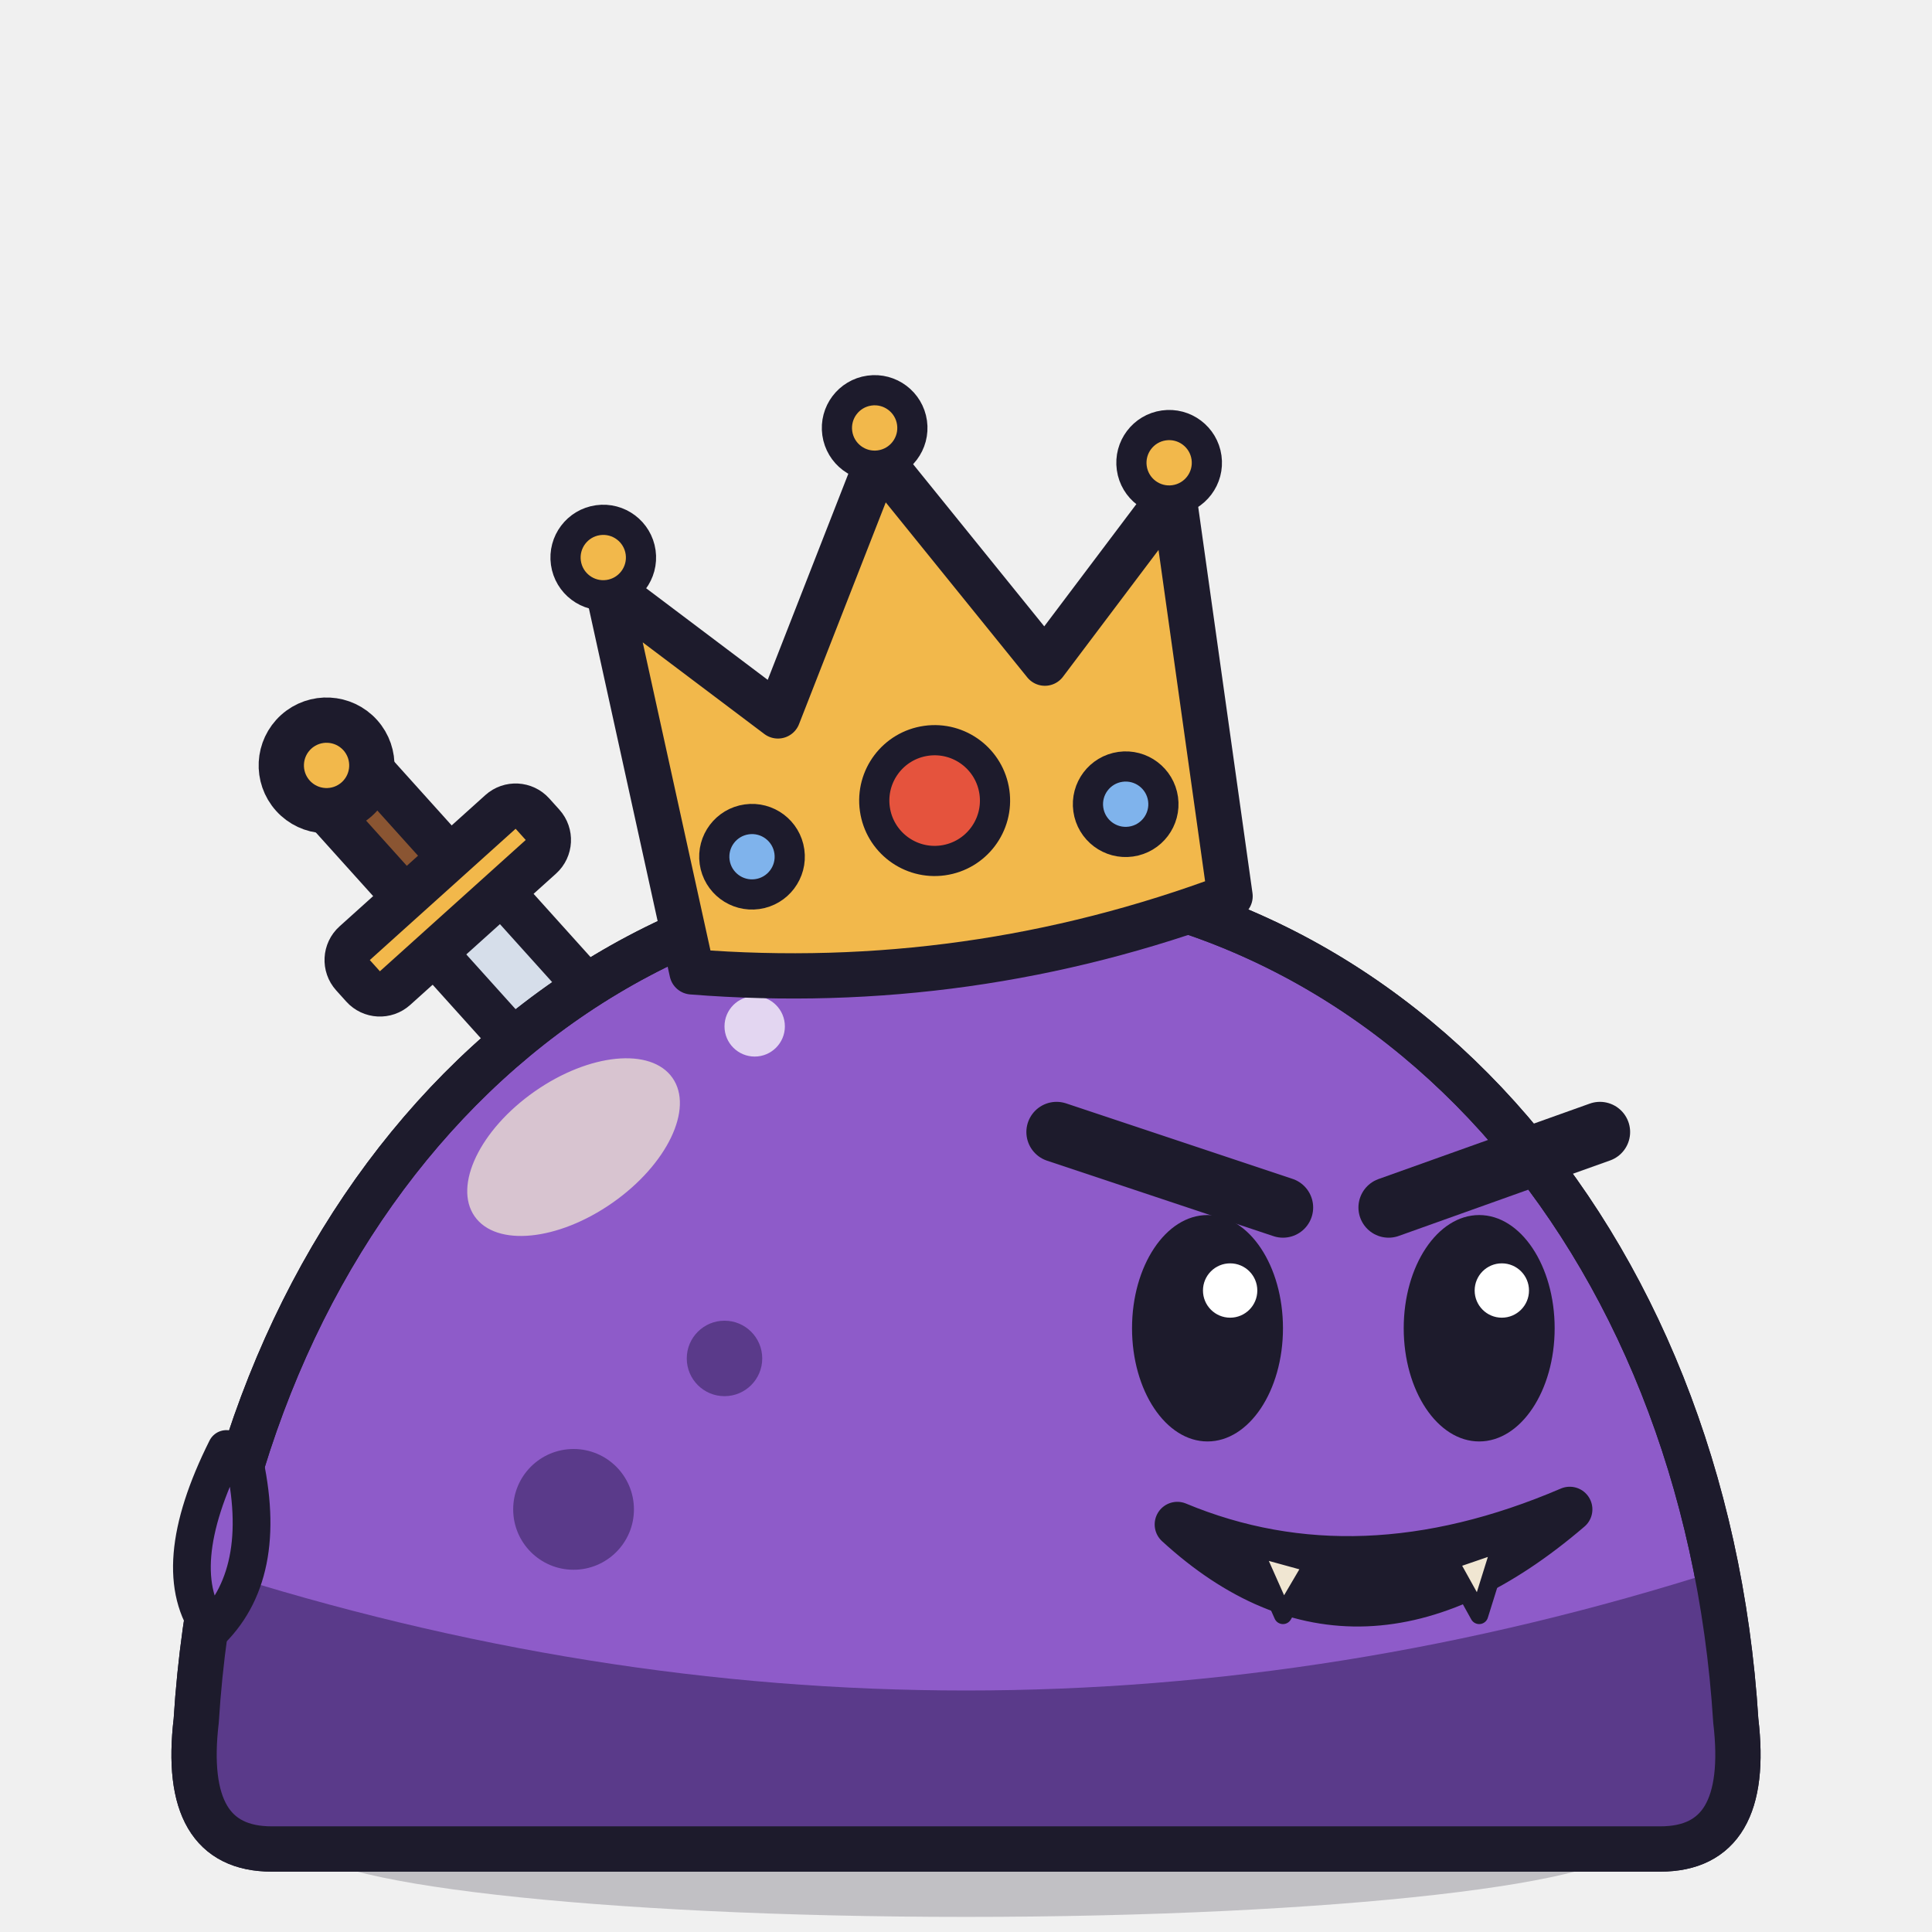
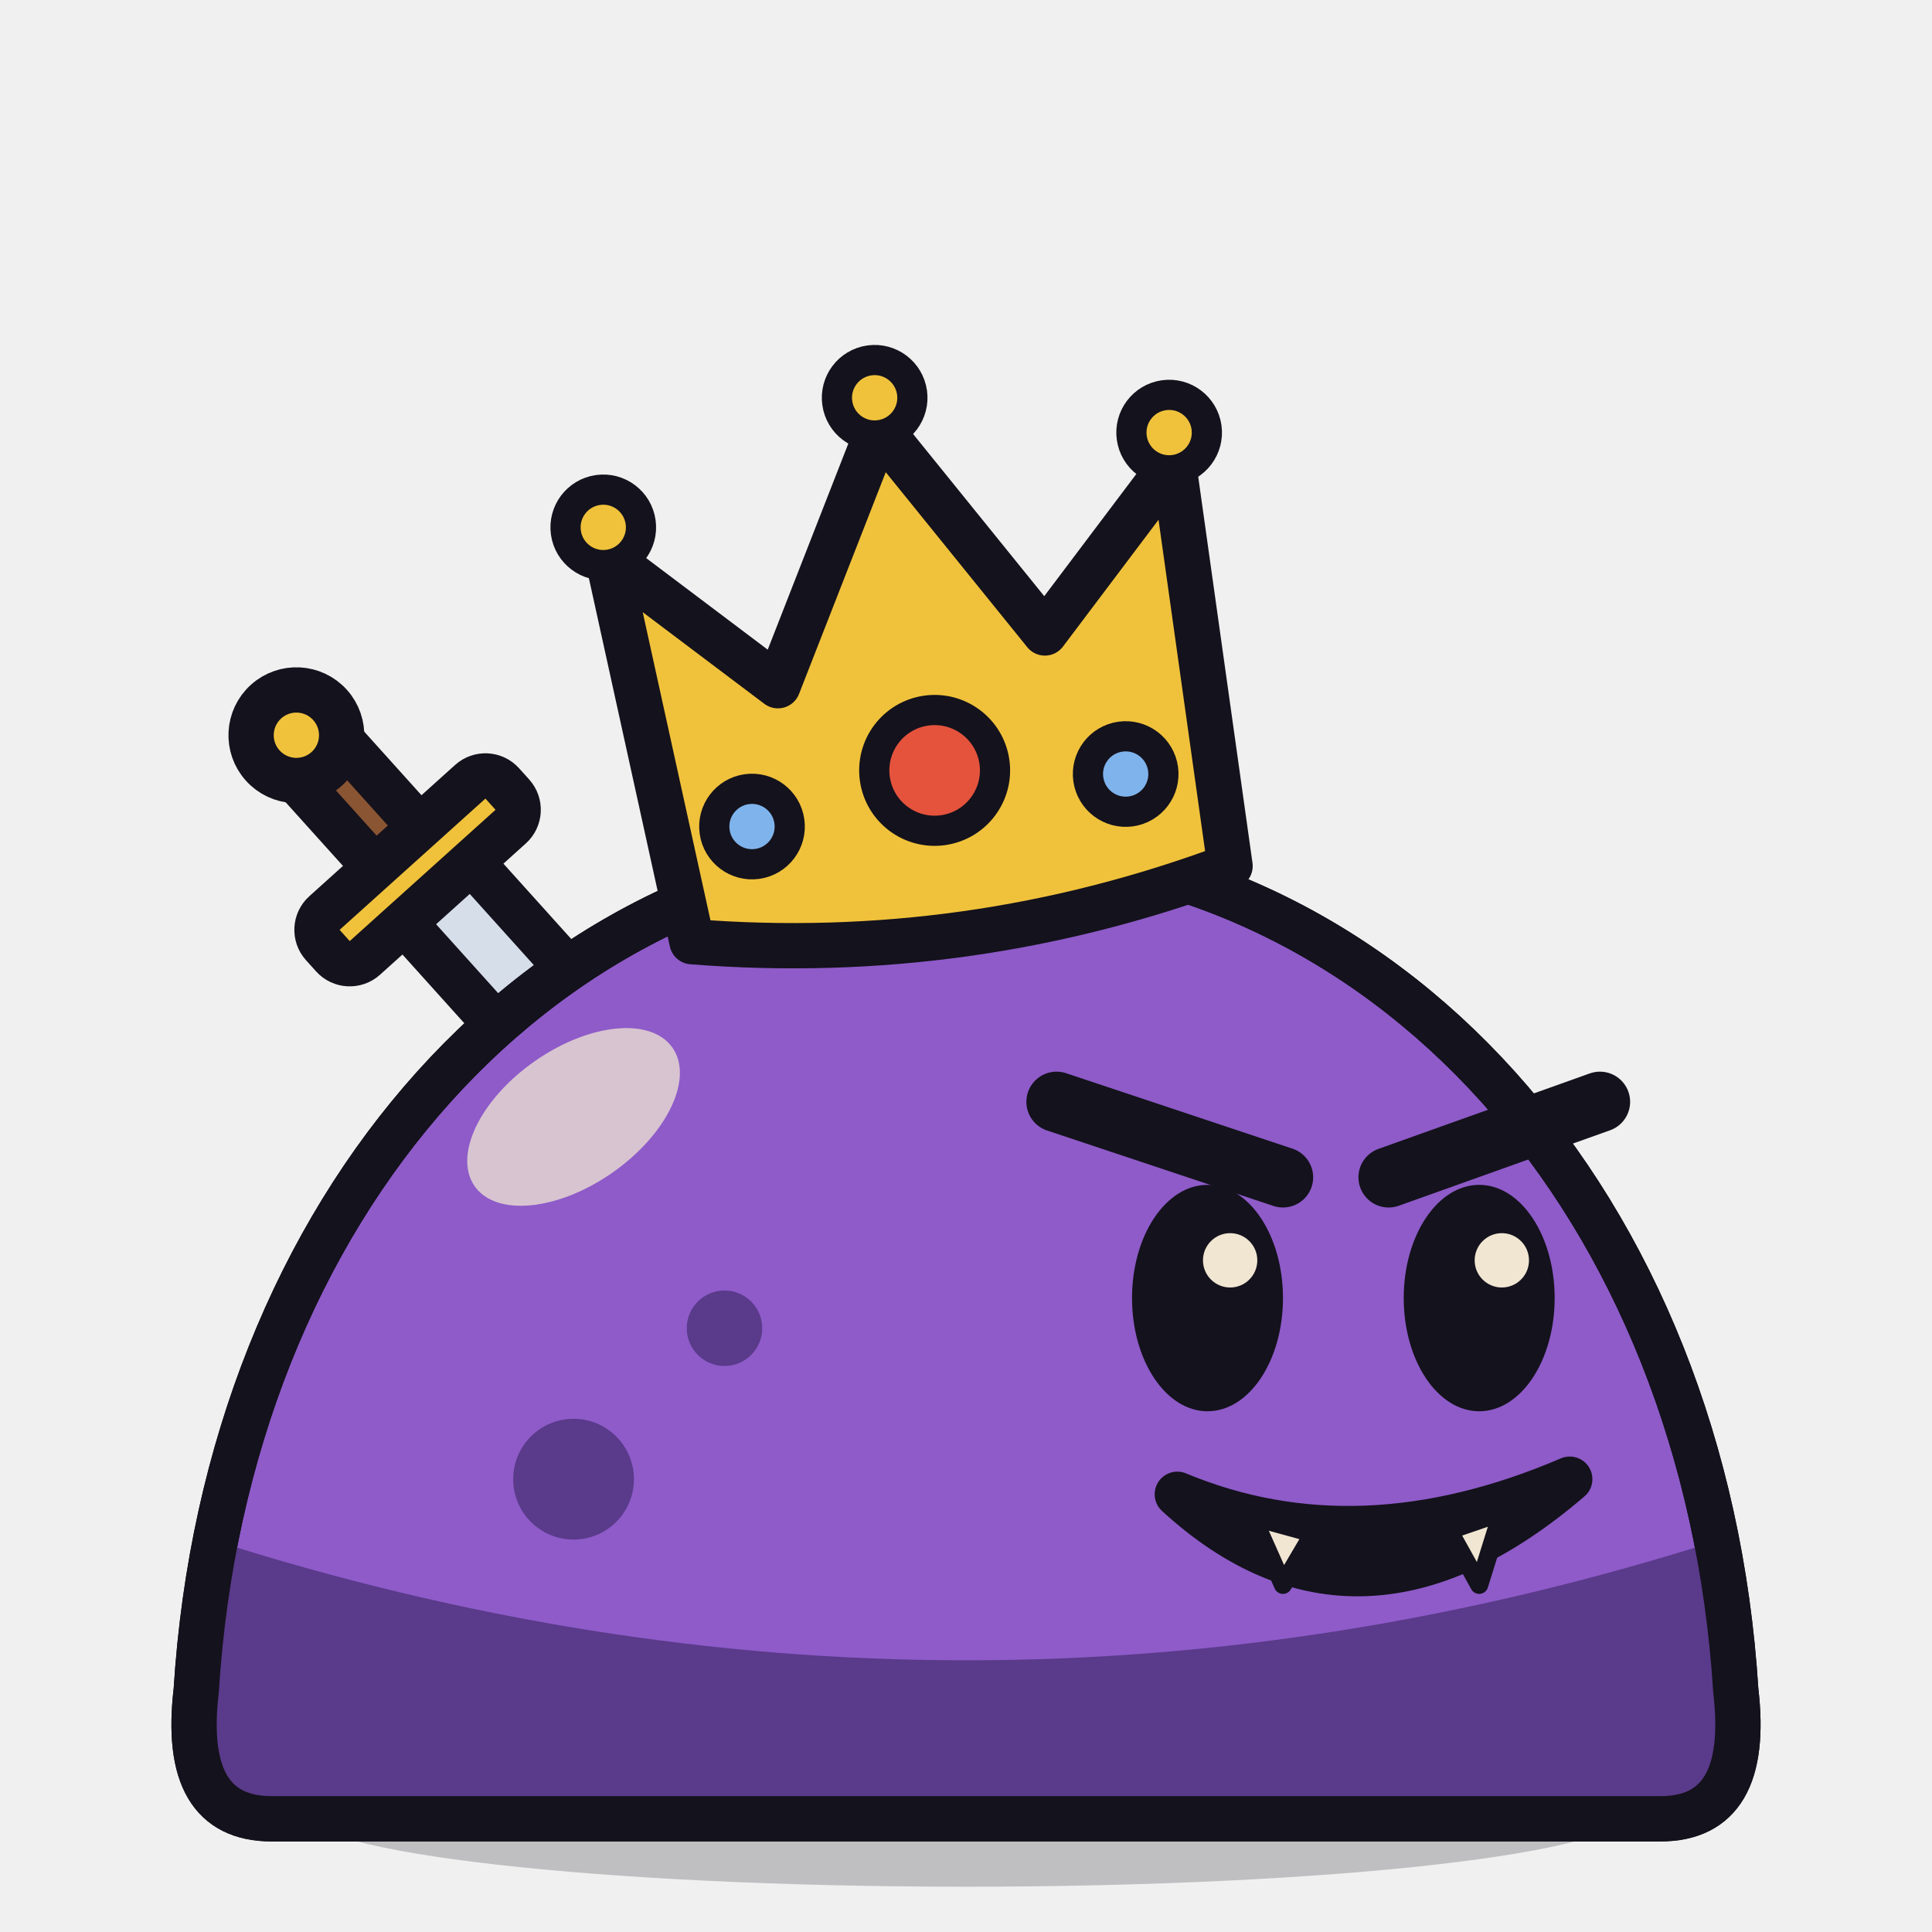
- <svg xmlns="http://www.w3.org/2000/svg" width="128" height="128" viewBox="0 0 128 128" role="img" aria-label="boss slime king">
-   <g stroke="#1d1b2c" stroke-width="3" stroke-linejoin="round" stroke-linecap="round">
-     <ellipse cx="64" cy="122" rx="44" ry="5" fill="#1d1b2c" fill-opacity="0.22" stroke="none" />
-     <g transform="translate(30 60) rotate(138)">
+ <svg xmlns="http://www.w3.org/2000/svg" width="128" height="128" viewBox="0 0 128 128" role="img" aria-label="slime king idle 1">
+   <g transform="translate(0 -2)" stroke="#14121c" stroke-width="3" stroke-linejoin="round" stroke-linecap="round">
+     <ellipse cx="64" cy="122" rx="44.0" ry="5" fill="#14121c" fill-opacity="0.22" stroke="none" />
+     <g transform="translate(28.0 60.0) rotate(138)">
      <path d="M-3 0 V-26 L0 -31 L3 -26 V0 Z" fill="#d6deea" />
      <rect x="-2" y="2" width="4" height="9" rx="1" fill="#8a5532" />
-       <rect x="-8" y="-1.5" width="16" height="4" rx="1.5" fill="#f2b84b" />
-       <circle cx="0" cy="12.5" r="3" fill="#f2b84b" />
+       <rect x="-8" y="-1.5" width="16" height="4" rx="1.5" fill="#f0c23b" />
+       <circle cx="0" cy="12.5" r="3" fill="#f0c23b" />
    </g>
-     <path d="M18 122.5 Q12 122.5 13 114 C15 82 36 58 64 58 C92 58 113 82 115 114 Q116 122.5 110 122.5 Z" fill="#8e5bc9" />
-     <path d="M14 104 Q64 120 114 104 L115 114 Q116 122.5 110 122.5 H18 Q12 122.5 13 114 Z" fill="#5a3a8a" stroke="none" />
-     <circle cx="38" cy="100" r="4" fill="#5a3a8a" stroke="none" />
-     <circle cx="48" cy="90" r="2.5" fill="#5a3a8a" stroke="none" />
-     <path d="M18 122.5 Q12 122.5 13 114 C15 82 36 58 64 58 C92 58 113 82 115 114 Q116 122.5 110 122.5 Z" fill="none" />
-     <path d="M15 96 Q11 104 14 108 Q18 104 16 96" fill="#8e5bc9" stroke-width="2.5" />
-     <ellipse cx="38" cy="76" rx="8" ry="4.5" transform="rotate(-35 38 76)" fill="#f0e6d2" fill-opacity="0.75" stroke="none" />
-     <circle cx="50" cy="68" r="2" fill="#ffffff" fill-opacity="0.75" stroke="none" />
-     <path d="M70 75 L85 80 M92 80 L106 75" stroke-width="4" fill="none" />
-     <ellipse cx="80" cy="88" rx="5" ry="7.5" fill="#1d1b2c" stroke="none" />
-     <ellipse cx="98" cy="88" rx="5" ry="7.5" fill="#1d1b2c" stroke="none" />
-     <circle cx="81.5" cy="85.5" r="1.8" fill="#ffffff" stroke="none" />
-     <circle cx="99.5" cy="85.5" r="1.8" fill="#ffffff" stroke="none" />
-     <path d="M78 101 Q90 112 104 100 Q90 106 78 101 Z" fill="#1d1b2c" />
-     <path d="M83 102.5 L85 107 L87 103.6 Z M96 103.4 L98 107 L99.5 102.2 Z" fill="#f0e6d2" stroke-width="1.2" />
-     <g transform="rotate(-8 62 50)">
-       <path d="M44 62 L42 36 L52 46 L61 30 L70 45 L80 35 L80 62 Q62 66 44 62 Z" fill="#f2b84b" />
-       <circle cx="42" cy="34" r="2.5" fill="#f2b84b" stroke-width="2" />
-       <circle cx="61" cy="28" r="2.5" fill="#f2b84b" stroke-width="2" />
-       <circle cx="80" cy="33" r="2.5" fill="#f2b84b" stroke-width="2" />
+     <path d="M18.0 122.5 Q12.0 122.5 13.0 114.0 C15.0 82.0 36.0 58.0 64.0 58.0 C92.0 58.0 113.0 82.0 115.0 114.0 Q116.0 122.5 110.0 122.5 Z" fill="#8e5bc9" />
+     <path d="M14.0 104.0 Q64.0 120.0 114.0 104.0 L115.0 114.0 Q116.0 122.5 110.0 122.5 H18.0 Q12.0 122.5 13.0 114.0 Z" fill="#5a3a8a" stroke="none" />
+     <circle cx="38.0" cy="100.0" r="4" fill="#5a3a8a" stroke="none" />
+     <circle cx="48.0" cy="90.0" r="2.5" fill="#5a3a8a" stroke="none" />
+     <path d="M18.0 122.5 Q12.0 122.5 13.0 114.0 C15.0 82.0 36.0 58.0 64.0 58.0 C92.0 58.0 113.0 82.0 115.0 114.0 Q116.0 122.5 110.0 122.5 Z" fill="none" />
+     <ellipse cx="38.0" cy="76.0" rx="8" ry="4.5" transform="rotate(-35 38.0 76.0)" fill="#f0e6d2" fill-opacity="0.75" stroke="none" />
+     <ellipse cx="80.0" cy="88.0" rx="5.0" ry="7.5" fill="#14121c" stroke="none" />
+     <circle cx="81.5" cy="85.5" r="1.8" fill="#f0e6d2" stroke="none" />
+     <ellipse cx="98.0" cy="88.0" rx="5.0" ry="7.5" fill="#14121c" stroke="none" />
+     <circle cx="99.5" cy="85.5" r="1.8" fill="#f0e6d2" stroke="none" />
+     <path d="M70.0 75.0 L85.0 80.0 M92.0 80.0 L106.0 75.0" stroke-width="4" fill="none" />
+     <path d="M78.0 101.0 Q90.0 112.0 104.0 100.0 Q90.0 106.0 78.0 101.0 Z" fill="#14121c" />
+     <path d="M83.0 102.5 L85.0 107.0 L87.0 103.6 Z M96.0 103.4 L98.0 107.0 L99.5 102.2 Z" fill="#f0e6d2" stroke-width="1.2" />
+     <g transform="translate(0 0.0) rotate(-8 62 50)">
+       <path d="M44 62 L42 36 L52 46 L61 30 L70 45 L80 35 L80 62 Q62 66 44 62 Z" fill="#f0c23b" />
+       <circle cx="42" cy="34" r="2.5" fill="#f0c23b" stroke-width="2" />
+       <circle cx="61" cy="28" r="2.5" fill="#f0c23b" stroke-width="2" />
+       <circle cx="80" cy="33" r="2.5" fill="#f0c23b" stroke-width="2" />
      <circle cx="61.5" cy="53" r="4" fill="#e5533d" stroke-width="2" />
      <circle cx="49" cy="55" r="2.5" fill="#7fb3ec" stroke-width="2" />
      <circle cx="74" cy="55" r="2.5" fill="#7fb3ec" stroke-width="2" />
    </g>
  </g>
</svg>
